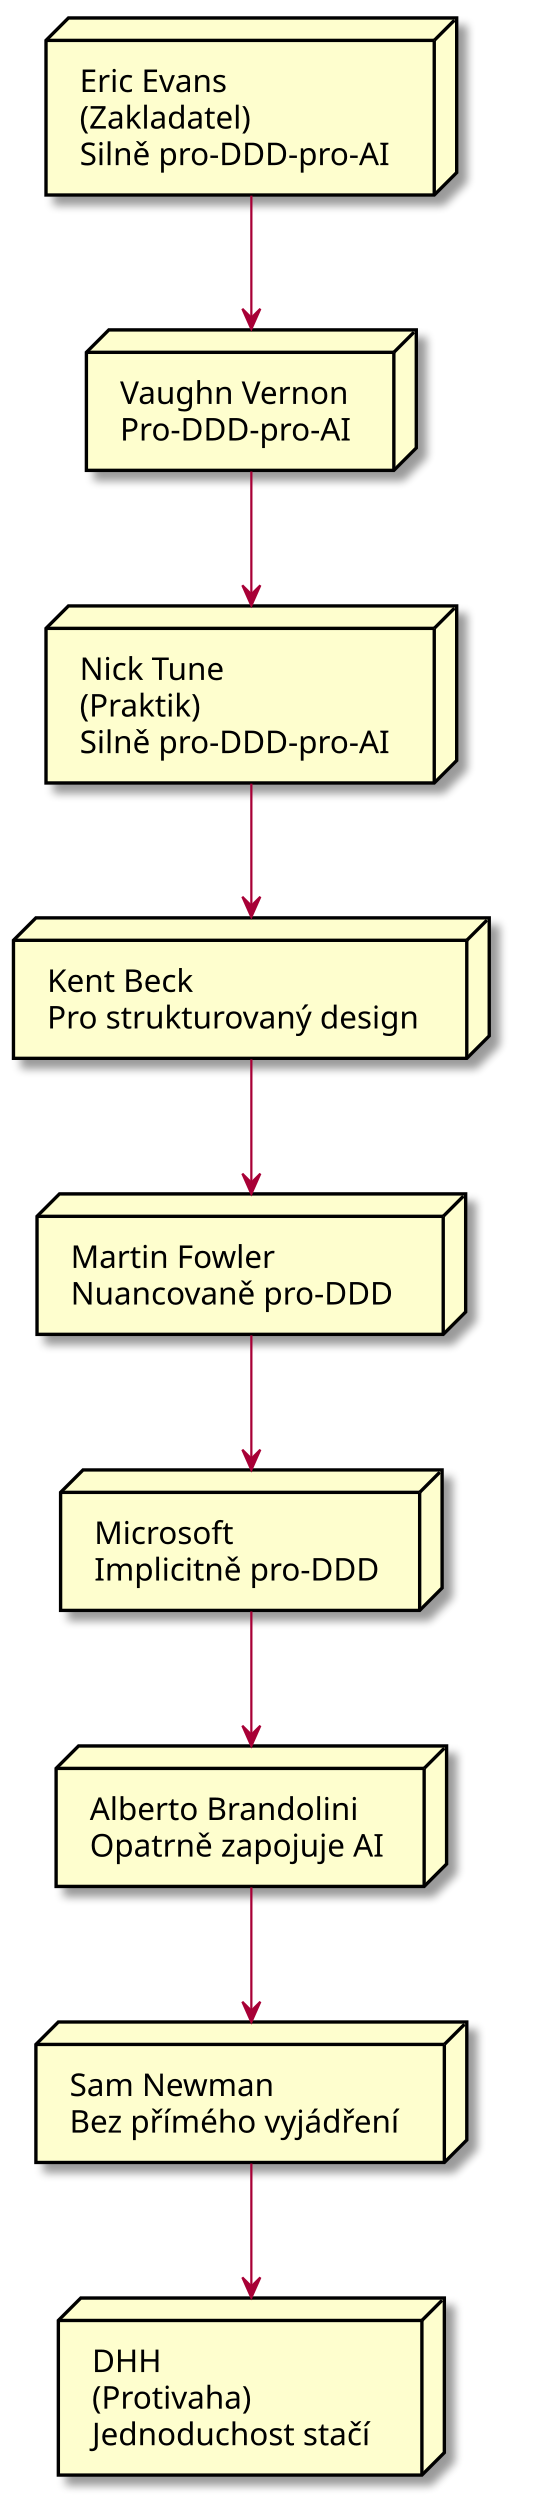
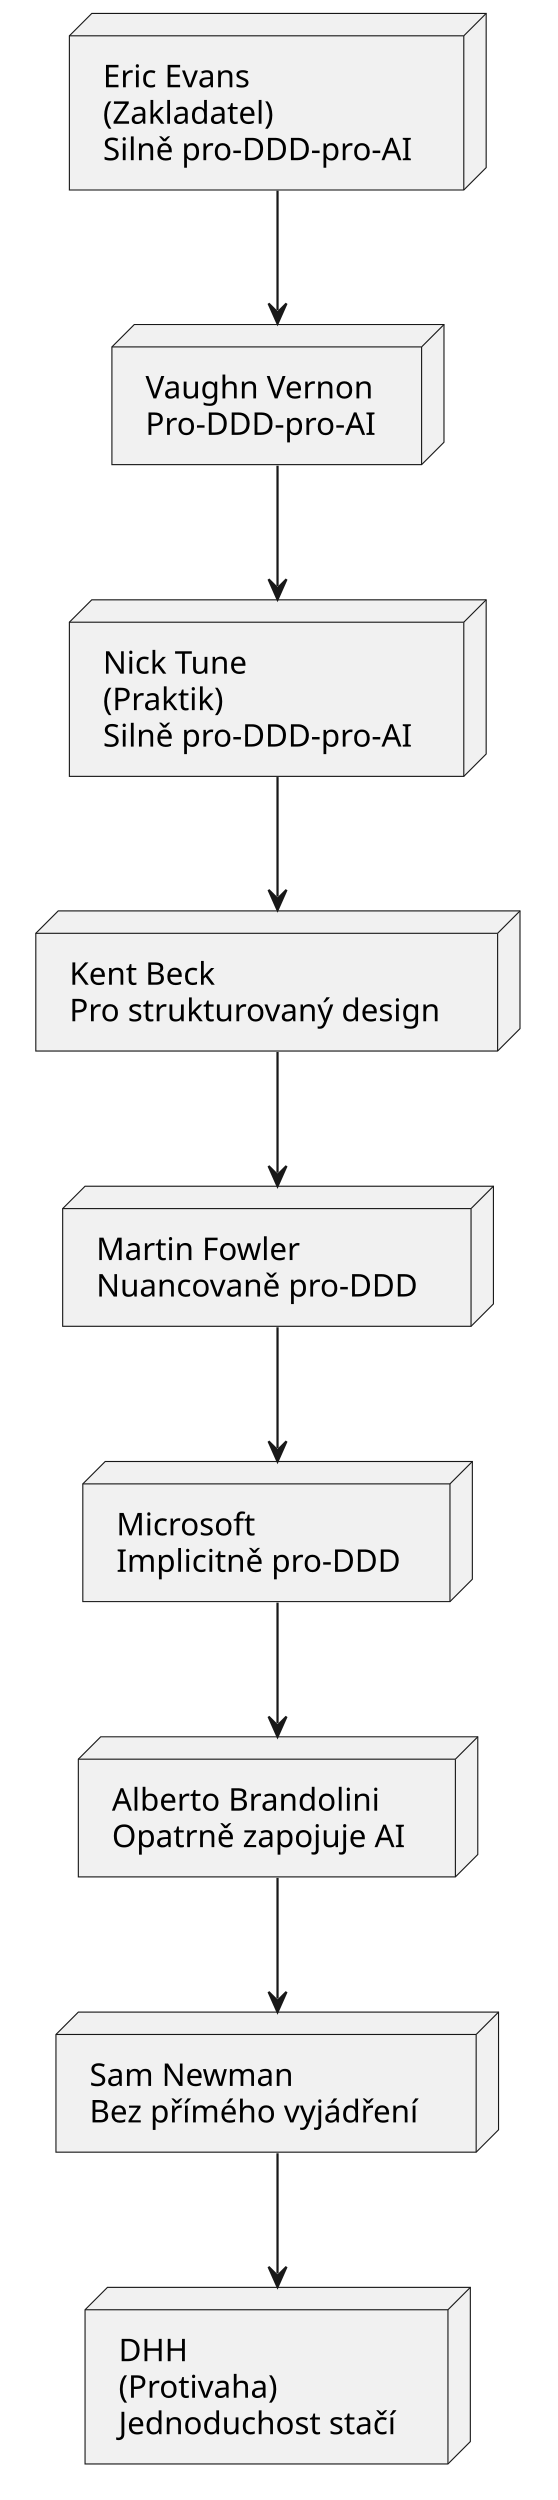
- <svg xmlns="http://www.w3.org/2000/svg" contentScriptType="application/ecmascript" contentStyleType="text/css" height="1114px" preserveAspectRatio="none" style="width:240px;height:1114px;" version="1.1" viewBox="0 0 240 1114" width="240px" zoomAndPan="magnify">
-   <defs>
-     <filter height="300%" id="f10yee24mu6wkf" width="300%" x="-1" y="-1">
-       <feGaussianBlur result="blurOut" stdDeviation="2.0" />
-       <feColorMatrix in="blurOut" result="blurOut2" type="matrix" values="0 0 0 0 0 0 0 0 0 0 0 0 0 0 0 0 0 0 .4 0" />
-       <feOffset dx="4.0" dy="4.0" in="blurOut2" result="blurOut3" />
-       <feBlend in="SourceGraphic" in2="blurOut3" mode="normal" />
-     </filter>
-   </defs>
+ <svg xmlns="http://www.w3.org/2000/svg" contentStyleType="text/css" height="1117px" preserveAspectRatio="none" style="width:249px;height:1117px;background:#FFFFFF;" version="1.1" viewBox="0 0 249 1117" width="249px" zoomAndPan="magnify">
+   <defs />
  <g>
-     <polygon fill="#FEFECE" filter="url(#f10yee24mu6wkf)" points="20.5,18,30.5,8,203.5,8,203.5,76.891,193.5,86.891,20.5,86.891,20.5,18" style="stroke: #000000; stroke-width: 1.5;" />
-     <line style="stroke: #000000; stroke-width: 1.5;" x1="193.5" x2="202.5" y1="18" y2="9" />
-     <line style="stroke: #000000; stroke-width: 1.5;" x1="20.5" x2="193.5" y1="18" y2="18" />
-     <line style="stroke: #000000; stroke-width: 1.5;" x1="193.5" x2="193.5" y1="18" y2="86.891" />
-     <text fill="#000000" font-family="sans-serif" font-size="14" lengthAdjust="spacingAndGlyphs" textLength="70" x="35.5" y="40.995">Eric Evans</text>
-     <text fill="#000000" font-family="sans-serif" font-size="14" lengthAdjust="spacingAndGlyphs" textLength="81" x="35.5" y="57.292">(Zakladatel)</text>
-     <text fill="#000000" font-family="sans-serif" font-size="14" lengthAdjust="spacingAndGlyphs" textLength="143" x="35.5" y="73.589">Silně pro-DDD-pro-AI</text>
-     <polygon fill="#FEFECE" filter="url(#f10yee24mu6wkf)" points="38.5,157,48.5,147,185.5,147,185.5,199.594,175.5,209.594,38.5,209.594,38.5,157" style="stroke: #000000; stroke-width: 1.5;" />
-     <line style="stroke: #000000; stroke-width: 1.5;" x1="175.5" x2="184.5" y1="157" y2="148" />
-     <line style="stroke: #000000; stroke-width: 1.5;" x1="38.5" x2="175.5" y1="157" y2="157" />
-     <line style="stroke: #000000; stroke-width: 1.5;" x1="175.5" x2="175.5" y1="157" y2="209.594" />
-     <text fill="#000000" font-family="sans-serif" font-size="14" lengthAdjust="spacingAndGlyphs" textLength="107" x="53.5" y="179.995">Vaughn Vernon</text>
-     <text fill="#000000" font-family="sans-serif" font-size="14" lengthAdjust="spacingAndGlyphs" textLength="106" x="53.5" y="196.292">Pro-DDD-pro-AI</text>
-     <polygon fill="#FEFECE" filter="url(#f10yee24mu6wkf)" points="20.5,280,30.5,270,203.5,270,203.5,338.891,193.5,348.891,20.5,348.891,20.5,280" style="stroke: #000000; stroke-width: 1.5;" />
-     <line style="stroke: #000000; stroke-width: 1.5;" x1="193.5" x2="202.5" y1="280" y2="271" />
-     <line style="stroke: #000000; stroke-width: 1.5;" x1="20.5" x2="193.5" y1="280" y2="280" />
-     <line style="stroke: #000000; stroke-width: 1.5;" x1="193.5" x2="193.5" y1="280" y2="348.891" />
-     <text fill="#000000" font-family="sans-serif" font-size="14" lengthAdjust="spacingAndGlyphs" textLength="69" x="35.5" y="302.995">Nick Tune</text>
-     <text fill="#000000" font-family="sans-serif" font-size="14" lengthAdjust="spacingAndGlyphs" textLength="56" x="35.5" y="319.292">(Praktik)</text>
-     <text fill="#000000" font-family="sans-serif" font-size="14" lengthAdjust="spacingAndGlyphs" textLength="143" x="35.5" y="335.589">Silně pro-DDD-pro-AI</text>
-     <polygon fill="#FEFECE" filter="url(#f10yee24mu6wkf)" points="6,419,16,409,218,409,218,461.594,208,471.594,6,471.594,6,419" style="stroke: #000000; stroke-width: 1.5;" />
-     <line style="stroke: #000000; stroke-width: 1.5;" x1="208" x2="217" y1="419" y2="410" />
-     <line style="stroke: #000000; stroke-width: 1.5;" x1="6" x2="208" y1="419" y2="419" />
-     <line style="stroke: #000000; stroke-width: 1.5;" x1="208" x2="208" y1="419" y2="471.594" />
-     <text fill="#000000" font-family="sans-serif" font-size="14" lengthAdjust="spacingAndGlyphs" textLength="71" x="21" y="441.995">Kent Beck</text>
-     <text fill="#000000" font-family="sans-serif" font-size="14" lengthAdjust="spacingAndGlyphs" textLength="172" x="21" y="458.292">Pro strukturovaný design</text>
-     <polygon fill="#FEFECE" filter="url(#f10yee24mu6wkf)" points="16.5,542,26.5,532,207.5,532,207.5,584.594,197.5,594.594,16.5,594.594,16.5,542" style="stroke: #000000; stroke-width: 1.5;" />
-     <line style="stroke: #000000; stroke-width: 1.5;" x1="197.5" x2="206.5" y1="542" y2="533" />
-     <line style="stroke: #000000; stroke-width: 1.5;" x1="16.5" x2="197.5" y1="542" y2="542" />
-     <line style="stroke: #000000; stroke-width: 1.5;" x1="197.5" x2="197.5" y1="542" y2="594.594" />
-     <text fill="#000000" font-family="sans-serif" font-size="14" lengthAdjust="spacingAndGlyphs" textLength="91" x="31.5" y="564.995">Martin Fowler</text>
-     <text fill="#000000" font-family="sans-serif" font-size="14" lengthAdjust="spacingAndGlyphs" textLength="151" x="31.5" y="581.292">Nuancovaně pro-DDD</text>
-     <polygon fill="#FEFECE" filter="url(#f10yee24mu6wkf)" points="27,665,37,655,197,655,197,707.594,187,717.594,27,717.594,27,665" style="stroke: #000000; stroke-width: 1.5;" />
-     <line style="stroke: #000000; stroke-width: 1.5;" x1="187" x2="196" y1="665" y2="656" />
-     <line style="stroke: #000000; stroke-width: 1.5;" x1="27" x2="187" y1="665" y2="665" />
-     <line style="stroke: #000000; stroke-width: 1.5;" x1="187" x2="187" y1="665" y2="717.594" />
-     <text fill="#000000" font-family="sans-serif" font-size="14" lengthAdjust="spacingAndGlyphs" textLength="63" x="42" y="687.995">Microsoft</text>
-     <text fill="#000000" font-family="sans-serif" font-size="14" lengthAdjust="spacingAndGlyphs" textLength="130" x="42" y="704.292">Implicitně pro-DDD</text>
-     <polygon fill="#FEFECE" filter="url(#f10yee24mu6wkf)" points="25,788,35,778,199,778,199,830.594,189,840.594,25,840.594,25,788" style="stroke: #000000; stroke-width: 1.5;" />
-     <line style="stroke: #000000; stroke-width: 1.5;" x1="189" x2="198" y1="788" y2="779" />
-     <line style="stroke: #000000; stroke-width: 1.5;" x1="25" x2="189" y1="788" y2="788" />
-     <line style="stroke: #000000; stroke-width: 1.5;" x1="189" x2="189" y1="788" y2="840.594" />
-     <text fill="#000000" font-family="sans-serif" font-size="14" lengthAdjust="spacingAndGlyphs" textLength="121" x="40" y="810.995">Alberto Brandolini</text>
-     <text fill="#000000" font-family="sans-serif" font-size="14" lengthAdjust="spacingAndGlyphs" textLength="134" x="40" y="827.292">Opatrně zapojuje AI</text>
-     <polygon fill="#FEFECE" filter="url(#f10yee24mu6wkf)" points="16,911,26,901,208,901,208,953.594,198,963.594,16,963.594,16,911" style="stroke: #000000; stroke-width: 1.5;" />
-     <line style="stroke: #000000; stroke-width: 1.5;" x1="198" x2="207" y1="911" y2="902" />
-     <line style="stroke: #000000; stroke-width: 1.5;" x1="16" x2="198" y1="911" y2="911" />
-     <line style="stroke: #000000; stroke-width: 1.5;" x1="198" x2="198" y1="911" y2="963.594" />
-     <text fill="#000000" font-family="sans-serif" font-size="14" lengthAdjust="spacingAndGlyphs" textLength="94" x="31" y="933.995">Sam Newman</text>
-     <text fill="#000000" font-family="sans-serif" font-size="14" lengthAdjust="spacingAndGlyphs" textLength="152" x="31" y="950.292">Bez přímého vyjádření</text>
-     <polygon fill="#FEFECE" filter="url(#f10yee24mu6wkf)" points="26,1034,36,1024,198,1024,198,1092.891,188,1102.891,26,1102.891,26,1034" style="stroke: #000000; stroke-width: 1.5;" />
-     <line style="stroke: #000000; stroke-width: 1.5;" x1="188" x2="197" y1="1034" y2="1025" />
-     <line style="stroke: #000000; stroke-width: 1.5;" x1="26" x2="188" y1="1034" y2="1034" />
-     <line style="stroke: #000000; stroke-width: 1.5;" x1="188" x2="188" y1="1034" y2="1102.891" />
-     <text fill="#000000" font-family="sans-serif" font-size="14" lengthAdjust="spacingAndGlyphs" textLength="31" x="41" y="1056.995">DHH</text>
-     <text fill="#000000" font-family="sans-serif" font-size="14" lengthAdjust="spacingAndGlyphs" textLength="73" x="41" y="1073.292">(Protivaha)</text>
-     <text fill="#000000" font-family="sans-serif" font-size="14" lengthAdjust="spacingAndGlyphs" textLength="132" x="41" y="1089.589">Jednoduchost stačí</text>
-     <path d="M112,87.2 C112,104.42 112,124.58 112,141.47 " fill="none" id="A-&gt;B" style="stroke: #A80036; stroke-width: 1.0;" />
-     <polygon fill="#A80036" points="112,146.6,116,137.6,112,141.6,108,137.6,112,146.6" style="stroke: #A80036; stroke-width: 1.0;" />
-     <path d="M112,210.07 C112,226.42 112,246.82 112,264.81 " fill="none" id="B-&gt;C" style="stroke: #A80036; stroke-width: 1.0;" />
-     <polygon fill="#A80036" points="112,269.82,116,260.82,112,264.82,108,260.82,112,269.82" style="stroke: #A80036; stroke-width: 1.0;" />
-     <path d="M112,349.2 C112,366.42 112,386.58 112,403.47 " fill="none" id="C-&gt;D" style="stroke: #A80036; stroke-width: 1.0;" />
-     <polygon fill="#A80036" points="112,408.6,116,399.6,112,403.6,108,399.6,112,408.6" style="stroke: #A80036; stroke-width: 1.0;" />
-     <path d="M112,472.03 C112,488.66 112,509.32 112,526.7 " fill="none" id="D-&gt;E" style="stroke: #A80036; stroke-width: 1.0;" />
-     <polygon fill="#A80036" points="112,531.98,116,522.98,112,526.98,108,522.98,112,531.98" style="stroke: #A80036; stroke-width: 1.0;" />
-     <path d="M112,595.03 C112,611.66 112,632.32 112,649.7 " fill="none" id="E-&gt;F" style="stroke: #A80036; stroke-width: 1.0;" />
-     <polygon fill="#A80036" points="112,654.98,116,645.98,112,649.98,108,645.98,112,654.98" style="stroke: #A80036; stroke-width: 1.0;" />
-     <path d="M112,718.03 C112,734.66 112,755.32 112,772.7 " fill="none" id="F-&gt;G" style="stroke: #A80036; stroke-width: 1.0;" />
-     <polygon fill="#A80036" points="112,777.98,116,768.98,112,772.98,108,768.98,112,777.98" style="stroke: #A80036; stroke-width: 1.0;" />
-     <path d="M112,841.03 C112,857.66 112,878.32 112,895.7 " fill="none" id="G-&gt;H" style="stroke: #A80036; stroke-width: 1.0;" />
-     <polygon fill="#A80036" points="112,900.98,116,891.98,112,895.98,108,891.98,112,900.98" style="stroke: #A80036; stroke-width: 1.0;" />
-     <path d="M112,964.07 C112,980.42 112,1000.82 112,1018.81 " fill="none" id="H-&gt;I" style="stroke: #A80036; stroke-width: 1.0;" />
-     <polygon fill="#A80036" points="112,1023.82,116,1014.82,112,1018.82,108,1014.82,112,1023.82" style="stroke: #A80036; stroke-width: 1.0;" />
+     <g id="elem_A">
+       <polygon fill="#F1F1F1" points="31,16,41,6,217.221,6,217.221,74.891,207.221,84.891,31,84.891,31,16" style="stroke:#181818;stroke-width:0.5;" />
+       <line style="stroke:#181818;stroke-width:0.5;" x1="207.221" x2="217.221" y1="16" y2="6" />
+       <line style="stroke:#181818;stroke-width:0.5;" x1="31" x2="207.221" y1="16" y2="16" />
+       <line style="stroke:#181818;stroke-width:0.5;" x1="207.221" x2="207.221" y1="16" y2="84.891" />
+       <text fill="#000000" font-family="sans-serif" font-size="14" lengthAdjust="spacing" textLength="72.516" x="46" y="38.995">Eric Evans</text>
+       <text fill="#000000" font-family="sans-serif" font-size="14" lengthAdjust="spacing" textLength="85.128" x="46" y="55.292">(Zakladatel)</text>
+       <text fill="#000000" font-family="sans-serif" font-size="14" lengthAdjust="spacing" textLength="146.221" x="46" y="71.589">Silně pro-DDD-pro-AI</text>
+     </g>
+     <g id="elem_B">
+       <polygon fill="#F1F1F1" points="50,155,60,145,198.37,145,198.37,197.594,188.37,207.594,50,207.594,50,155" style="stroke:#181818;stroke-width:0.5;" />
+       <line style="stroke:#181818;stroke-width:0.5;" x1="188.37" x2="198.37" y1="155" y2="145" />
+       <line style="stroke:#181818;stroke-width:0.5;" x1="50" x2="188.37" y1="155" y2="155" />
+       <line style="stroke:#181818;stroke-width:0.5;" x1="188.37" x2="188.37" y1="155" y2="207.594" />
+       <text fill="#000000" font-family="sans-serif" font-size="14" lengthAdjust="spacing" textLength="108.37" x="65" y="177.995">Vaughn Vernon</text>
+       <text fill="#000000" font-family="sans-serif" font-size="14" lengthAdjust="spacing" textLength="107.174" x="65" y="194.292">Pro-DDD-pro-AI</text>
+     </g>
+     <g id="elem_C">
+       <polygon fill="#F1F1F1" points="31,278,41,268,217.221,268,217.221,336.891,207.221,346.891,31,346.891,31,278" style="stroke:#181818;stroke-width:0.5;" />
+       <line style="stroke:#181818;stroke-width:0.5;" x1="207.221" x2="217.221" y1="278" y2="268" />
+       <line style="stroke:#181818;stroke-width:0.5;" x1="31" x2="207.221" y1="278" y2="278" />
+       <line style="stroke:#181818;stroke-width:0.5;" x1="207.221" x2="207.221" y1="278" y2="346.891" />
+       <text fill="#000000" font-family="sans-serif" font-size="14" lengthAdjust="spacing" textLength="69.528" x="46" y="300.995">Nick Tune</text>
+       <text fill="#000000" font-family="sans-serif" font-size="14" lengthAdjust="spacing" textLength="59.295" x="46" y="317.292">(Praktik)</text>
+       <text fill="#000000" font-family="sans-serif" font-size="14" lengthAdjust="spacing" textLength="146.221" x="46" y="333.589">Silně pro-DDD-pro-AI</text>
+     </g>
+     <g id="elem_D">
+       <polygon fill="#F1F1F1" points="16,417,26,407,232.333,407,232.333,459.594,222.333,469.594,16,469.594,16,417" style="stroke:#181818;stroke-width:0.5;" />
+       <line style="stroke:#181818;stroke-width:0.5;" x1="222.333" x2="232.333" y1="417" y2="407" />
+       <line style="stroke:#181818;stroke-width:0.5;" x1="16" x2="222.333" y1="417" y2="417" />
+       <line style="stroke:#181818;stroke-width:0.5;" x1="222.333" x2="222.333" y1="417" y2="469.594" />
+       <text fill="#000000" font-family="sans-serif" font-size="14" lengthAdjust="spacing" textLength="70.629" x="31" y="439.995">Kent Beck</text>
+       <text fill="#000000" font-family="sans-serif" font-size="14" lengthAdjust="spacing" textLength="176.333" x="31" y="456.292">Pro strukturovaný design</text>
+     </g>
+     <g id="elem_E">
+       <polygon fill="#F1F1F1" points="28,540,38,530,220.462,530,220.462,582.594,210.462,592.594,28,592.594,28,540" style="stroke:#181818;stroke-width:0.5;" />
+       <line style="stroke:#181818;stroke-width:0.5;" x1="210.462" x2="220.462" y1="540" y2="530" />
+       <line style="stroke:#181818;stroke-width:0.5;" x1="28" x2="210.462" y1="540" y2="540" />
+       <line style="stroke:#181818;stroke-width:0.5;" x1="210.462" x2="210.462" y1="540" y2="592.594" />
+       <text fill="#000000" font-family="sans-serif" font-size="14" lengthAdjust="spacing" textLength="95.443" x="43" y="562.995">Martin Fowler</text>
+       <text fill="#000000" font-family="sans-serif" font-size="14" lengthAdjust="spacing" textLength="152.462" x="43" y="579.292">Nuancovaně pro-DDD</text>
+     </g>
+     <g id="elem_F">
+       <polygon fill="#F1F1F1" points="37,663,47,653,211.046,653,211.046,705.594,201.046,715.594,37,715.594,37,663" style="stroke:#181818;stroke-width:0.5;" />
+       <line style="stroke:#181818;stroke-width:0.5;" x1="201.046" x2="211.046" y1="663" y2="653" />
+       <line style="stroke:#181818;stroke-width:0.5;" x1="37" x2="201.046" y1="663" y2="663" />
+       <line style="stroke:#181818;stroke-width:0.5;" x1="201.046" x2="201.046" y1="663" y2="715.594" />
+       <text fill="#000000" font-family="sans-serif" font-size="14" lengthAdjust="spacing" textLength="64.265" x="52" y="685.995">Microsoft</text>
+       <text fill="#000000" font-family="sans-serif" font-size="14" lengthAdjust="spacing" textLength="134.046" x="52" y="702.292">Implicitně pro-DDD</text>
+     </g>
+     <g id="elem_G">
+       <polygon fill="#F1F1F1" points="35,786,45,776,213.469,776,213.469,828.594,203.469,838.594,35,838.594,35,786" style="stroke:#181818;stroke-width:0.5;" />
+       <line style="stroke:#181818;stroke-width:0.5;" x1="203.469" x2="213.469" y1="786" y2="776" />
+       <line style="stroke:#181818;stroke-width:0.5;" x1="35" x2="203.469" y1="786" y2="786" />
+       <line style="stroke:#181818;stroke-width:0.5;" x1="203.469" x2="203.469" y1="786" y2="838.594" />
+       <text fill="#000000" font-family="sans-serif" font-size="14" lengthAdjust="spacing" textLength="126.034" x="50" y="808.995">Alberto Brandolini</text>
+       <text fill="#000000" font-family="sans-serif" font-size="14" lengthAdjust="spacing" textLength="138.469" x="50" y="825.292">Opatrně zapojuje AI</text>
+     </g>
+     <g id="elem_H">
+       <polygon fill="#F1F1F1" points="25,909,35,899,222.746,899,222.746,951.594,212.746,961.594,25,961.594,25,909" style="stroke:#181818;stroke-width:0.5;" />
+       <line style="stroke:#181818;stroke-width:0.5;" x1="212.746" x2="222.746" y1="909" y2="899" />
+       <line style="stroke:#181818;stroke-width:0.5;" x1="25" x2="212.746" y1="909" y2="909" />
+       <line style="stroke:#181818;stroke-width:0.5;" x1="212.746" x2="212.746" y1="909" y2="961.594" />
+       <text fill="#000000" font-family="sans-serif" font-size="14" lengthAdjust="spacing" textLength="97.18" x="40" y="931.995">Sam Newman</text>
+       <text fill="#000000" font-family="sans-serif" font-size="14" lengthAdjust="spacing" textLength="157.746" x="40" y="948.292">Bez přímého vyjádření</text>
+     </g>
+     <g id="elem_I">
+       <polygon fill="#F1F1F1" points="38,1032,48,1022,210.145,1022,210.145,1090.891,200.145,1100.891,38,1100.891,38,1032" style="stroke:#181818;stroke-width:0.5;" />
+       <line style="stroke:#181818;stroke-width:0.5;" x1="200.145" x2="210.145" y1="1032" y2="1022" />
+       <line style="stroke:#181818;stroke-width:0.5;" x1="38" x2="200.145" y1="1032" y2="1032" />
+       <line style="stroke:#181818;stroke-width:0.5;" x1="200.145" x2="200.145" y1="1032" y2="1100.891" />
+       <text fill="#000000" font-family="sans-serif" font-size="14" lengthAdjust="spacing" textLength="31.835" x="53" y="1054.995">DHH</text>
+       <text fill="#000000" font-family="sans-serif" font-size="14" lengthAdjust="spacing" textLength="77.383" x="53" y="1071.292">(Protivaha)</text>
+       <text fill="#000000" font-family="sans-serif" font-size="14" lengthAdjust="spacing" textLength="132.145" x="53" y="1087.589">Jednoduchost stačí</text>
+     </g>
+     <g id="link_A_B">
+       <path d="M124,85.2 C124,104.2 124,120.78 124,138.6 " fill="none" id="A-to-B" style="stroke:#181818;stroke-width:1;" />
+       <polygon fill="#181818" points="124,144.6,128,135.6,124,139.6,120,135.6,124,144.6" style="stroke:#181818;stroke-width:1;" />
+     </g>
+     <g id="link_B_C">
+       <path d="M124,208.07 C124,225.95 124,242.7 124,261.82 " fill="none" id="B-to-C" style="stroke:#181818;stroke-width:1;" />
+       <polygon fill="#181818" points="124,267.82,128,258.82,124,262.82,120,258.82,124,267.82" style="stroke:#181818;stroke-width:1;" />
+     </g>
+     <g id="link_C_D">
+       <path d="M124,347.2 C124,366.2 124,382.78 124,400.6 " fill="none" id="C-to-D" style="stroke:#181818;stroke-width:1;" />
+       <polygon fill="#181818" points="124,406.6,128,397.6,124,401.6,120,397.6,124,406.6" style="stroke:#181818;stroke-width:1;" />
+     </g>
+     <g id="link_D_E">
+       <path d="M124,470.03 C124,488.38 124,505.64 124,523.98 " fill="none" id="D-to-E" style="stroke:#181818;stroke-width:1;" />
+       <polygon fill="#181818" points="124,529.98,128,520.98,124,524.98,120,520.98,124,529.98" style="stroke:#181818;stroke-width:1;" />
+     </g>
+     <g id="link_E_F">
+       <path d="M124,593.03 C124,611.38 124,628.64 124,646.98 " fill="none" id="E-to-F" style="stroke:#181818;stroke-width:1;" />
+       <polygon fill="#181818" points="124,652.98,128,643.98,124,647.98,120,643.98,124,652.98" style="stroke:#181818;stroke-width:1;" />
+     </g>
+     <g id="link_F_G">
+       <path d="M124,716.03 C124,734.38 124,751.64 124,769.98 " fill="none" id="F-to-G" style="stroke:#181818;stroke-width:1;" />
+       <polygon fill="#181818" points="124,775.98,128,766.98,124,770.98,120,766.98,124,775.98" style="stroke:#181818;stroke-width:1;" />
+     </g>
+     <g id="link_G_H">
+       <path d="M124,839.03 C124,857.38 124,874.64 124,892.98 " fill="none" id="G-to-H" style="stroke:#181818;stroke-width:1;" />
+       <polygon fill="#181818" points="124,898.98,128,889.98,124,893.98,120,889.98,124,898.98" style="stroke:#181818;stroke-width:1;" />
+     </g>
+     <g id="link_H_I">
+       <path d="M124,962.07 C124,979.95 124,996.7 124,1015.82 " fill="none" id="H-to-I" style="stroke:#181818;stroke-width:1;" />
+       <polygon fill="#181818" points="124,1021.82,128,1012.82,124,1016.82,120,1012.82,124,1021.82" style="stroke:#181818;stroke-width:1;" />
+     </g>
  </g>
</svg>
